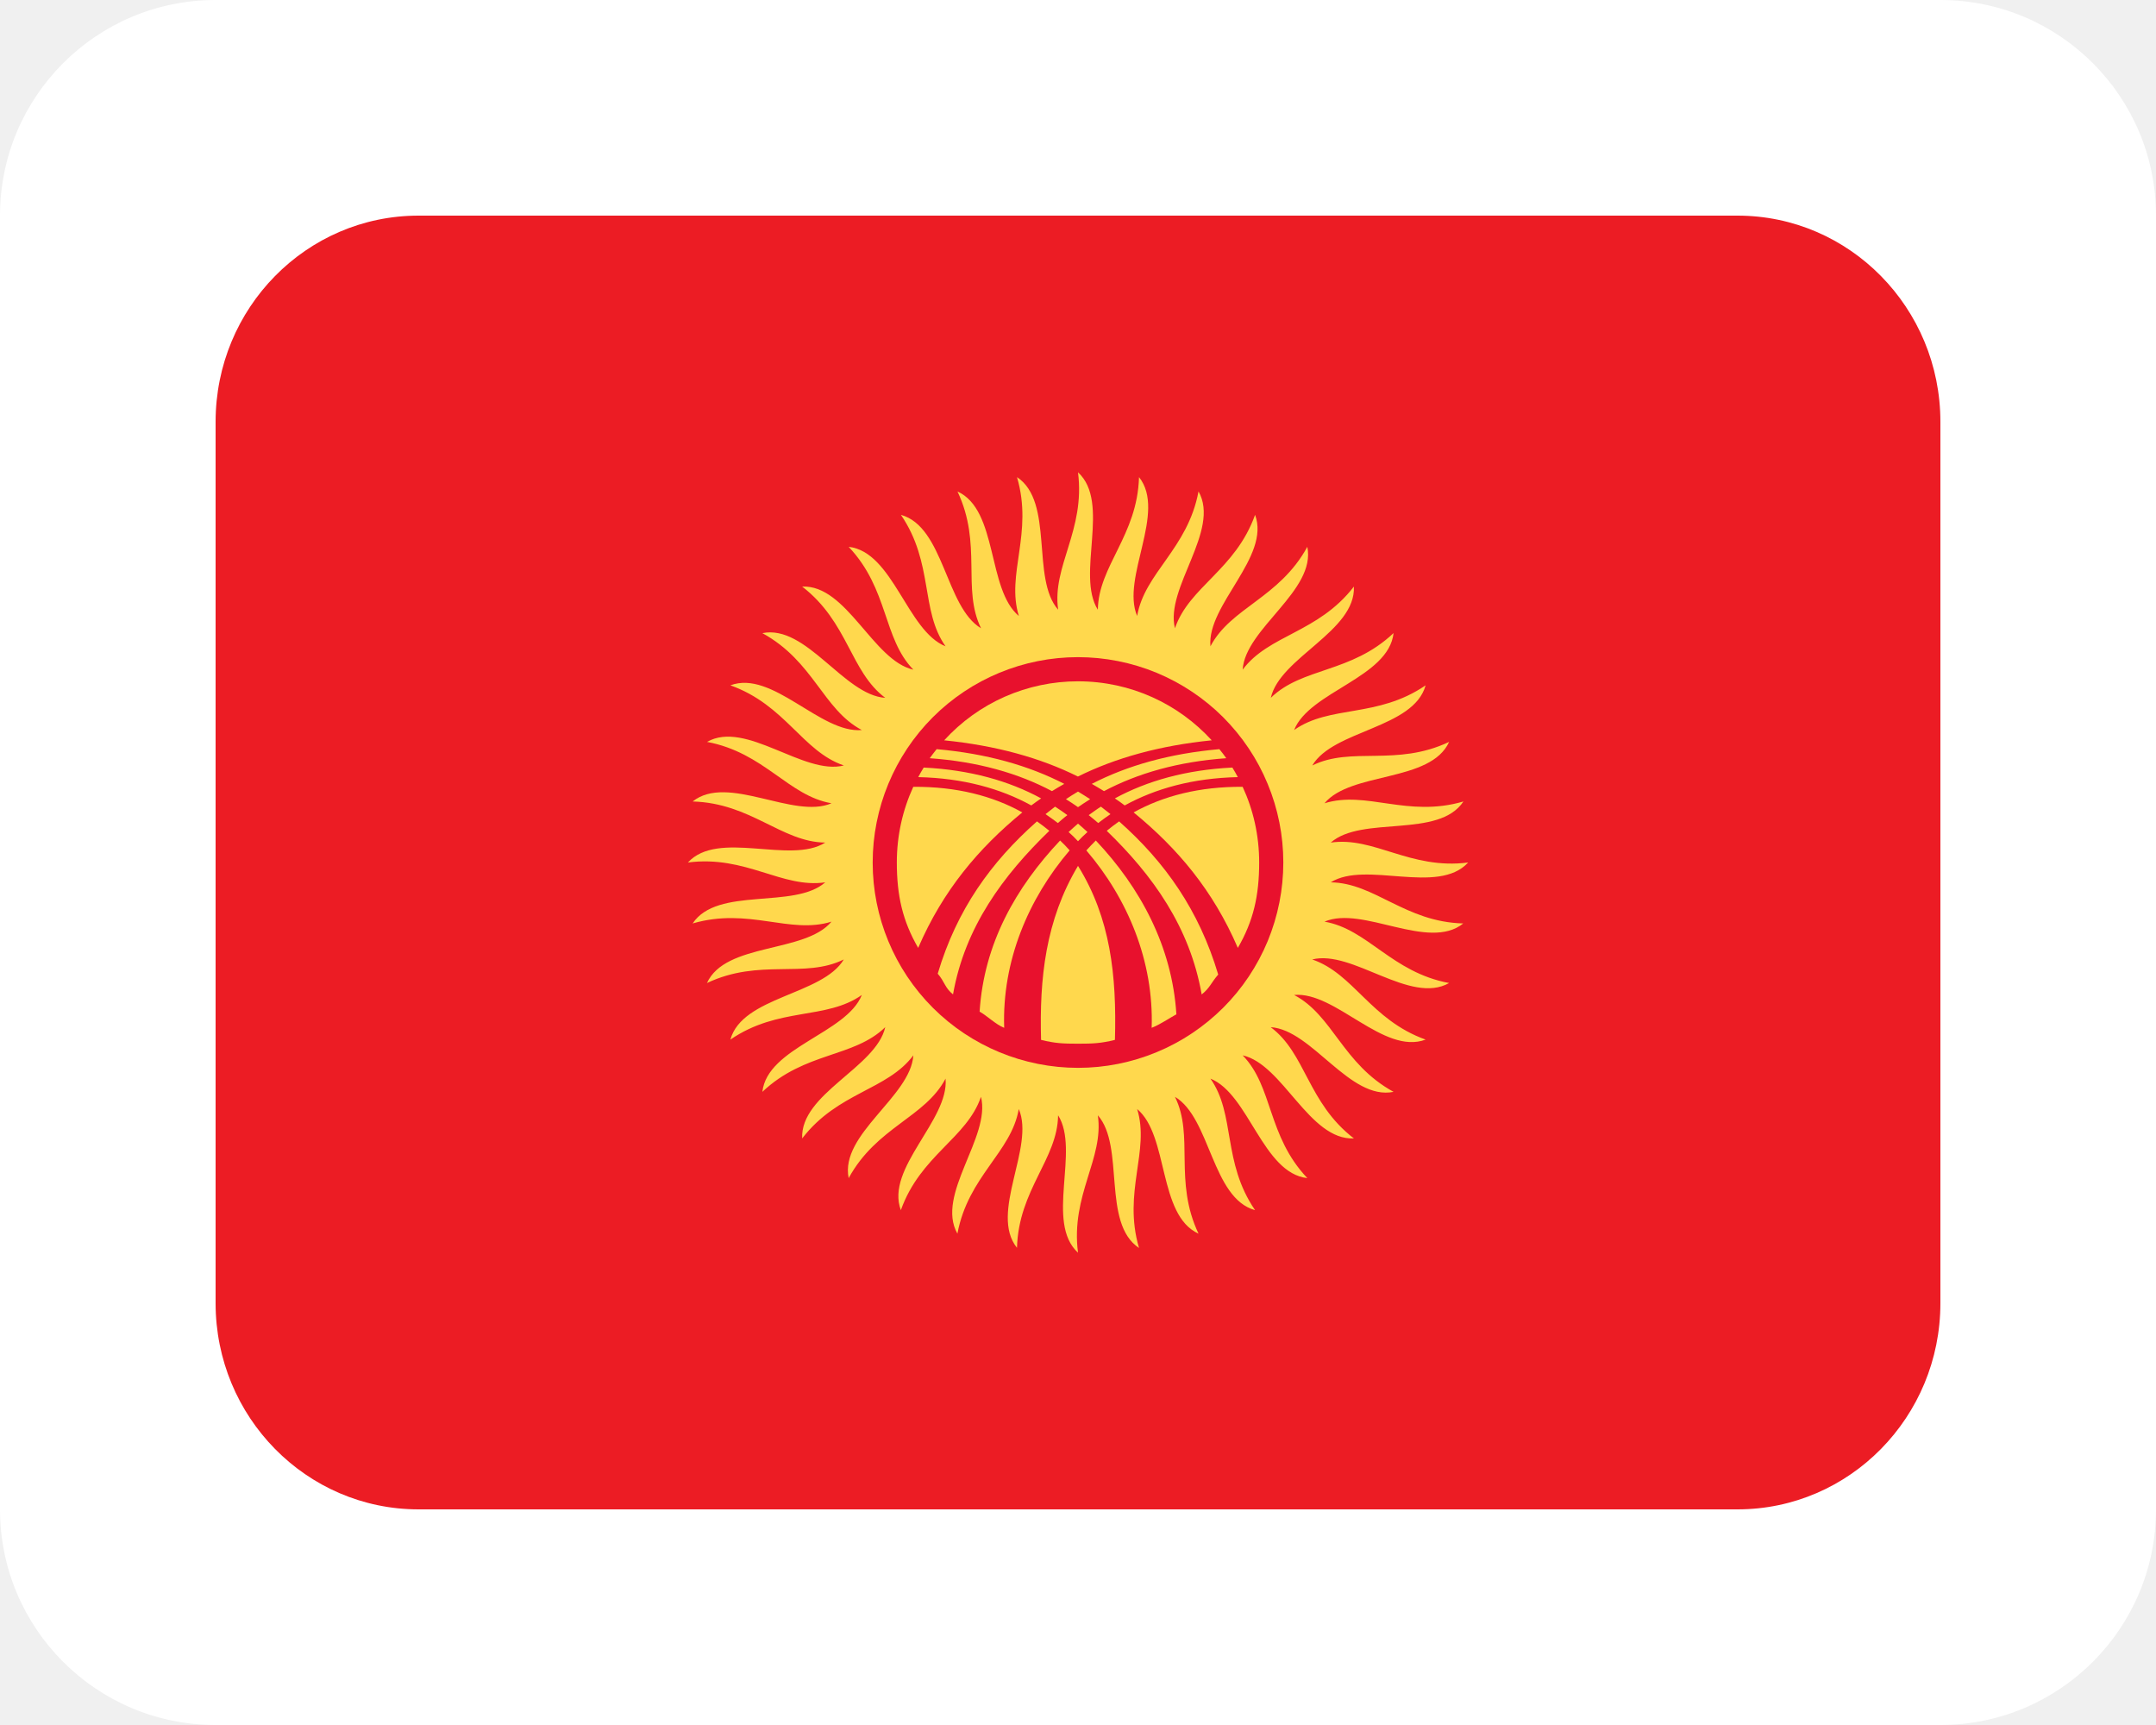
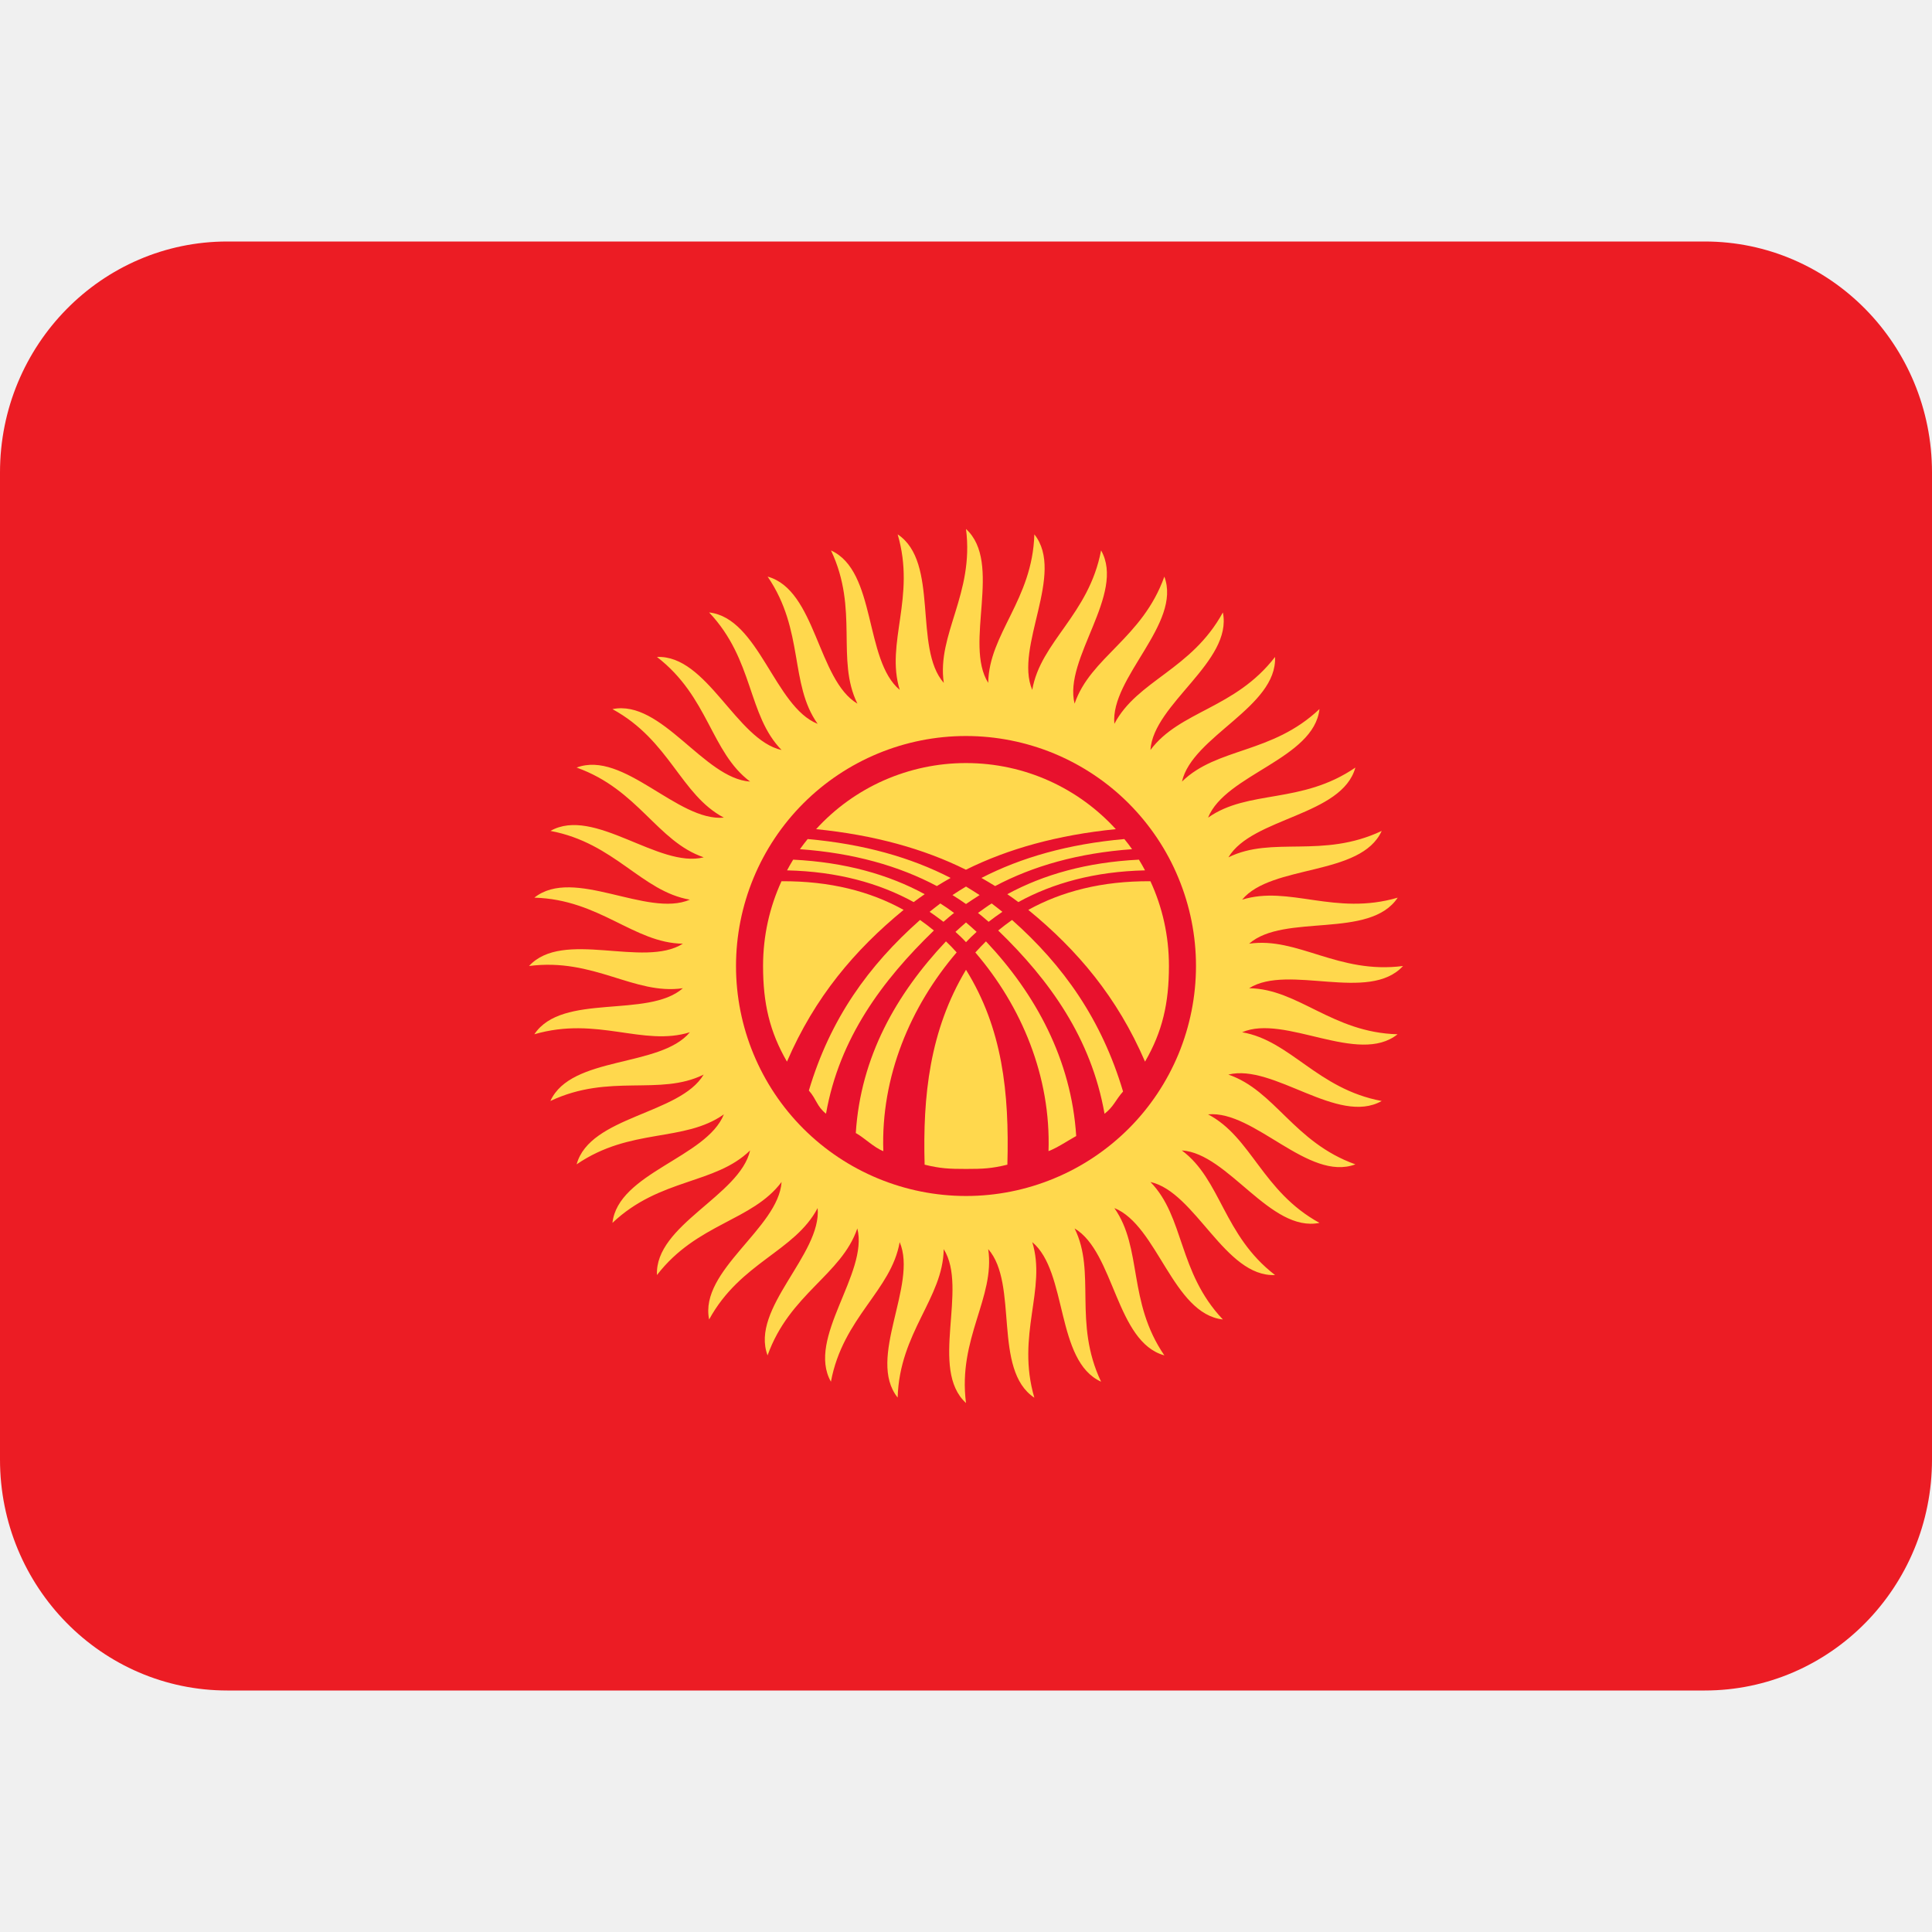
- <svg xmlns="http://www.w3.org/2000/svg" width="30" height="24" viewBox="0 0 30 24" fill="none">
-   <rect width="30" height="24" rx="3" fill="white" />
-   <path d="M3 5.869C3 4.285 4.264 3 5.824 3H24.177C25.736 3 27 4.285 27 5.869V18.131C27 19.715 25.736 21 24.177 21H5.824C4.264 21 3 19.715 3 18.131V5.869Z" fill="#EC1C24" />
-   <path d="M15.276 8.483C15.285 7.872 15.826 7.452 15.849 6.638C16.237 7.125 15.596 8.039 15.823 8.57C15.927 7.968 16.527 7.637 16.677 6.837C16.985 7.38 16.208 8.182 16.349 8.741C16.546 8.162 17.19 7.93 17.464 7.163C17.682 7.747 16.79 8.418 16.843 8.992C17.127 8.451 17.8 8.323 18.191 7.608C18.315 8.219 17.328 8.742 17.291 9.317C17.656 8.828 18.342 8.806 18.839 8.161C18.866 8.784 17.81 9.146 17.683 9.709C18.12 9.282 18.799 9.368 19.391 8.808C19.322 9.428 18.222 9.62 18.007 10.157C18.507 9.804 19.165 9.995 19.837 9.535C19.671 10.136 18.555 10.154 18.26 10.65C18.807 10.38 19.427 10.671 20.164 10.322C19.906 10.889 18.799 10.733 18.43 11.176C19.014 10.995 19.581 11.38 20.363 11.151C20.018 11.671 18.951 11.342 18.517 11.723C19.121 11.635 19.622 12.104 20.429 12C20.008 12.46 19.005 11.969 18.517 12.276C19.128 12.284 19.549 12.827 20.361 12.848C19.874 13.238 18.96 12.594 18.43 12.823C19.033 12.927 19.363 13.527 20.164 13.677C19.621 13.984 18.818 13.208 18.259 13.349C18.838 13.546 19.071 14.19 19.837 14.464C19.253 14.683 18.583 13.79 18.007 13.843C18.549 14.127 18.678 14.8 19.391 15.191C18.78 15.315 18.258 14.328 17.681 14.291C18.172 14.656 18.193 15.342 18.839 15.839C18.216 15.866 17.853 14.809 17.291 14.683C17.717 15.12 17.631 15.8 18.191 16.391C17.57 16.322 17.379 15.222 16.843 15.007C17.195 15.507 17.004 16.165 17.464 16.837C16.862 16.671 16.845 15.555 16.349 15.26C16.62 15.807 16.328 16.427 16.677 17.164C16.11 16.906 16.266 15.799 15.823 15.43C16.004 16.014 15.62 16.581 15.849 17.363C15.328 17.017 15.657 15.951 15.276 15.517C15.364 16.121 14.896 16.622 15 17.429C14.54 17.008 15.031 16.005 14.723 15.517C14.715 16.128 14.174 16.549 14.151 17.361C13.762 16.875 14.404 15.96 14.176 15.43C14.072 16.033 13.472 16.363 13.322 17.164C13.015 16.621 13.792 15.818 13.65 15.26C13.453 15.838 12.809 16.071 12.535 16.837C12.316 16.253 13.209 15.583 13.157 15.007C12.872 15.549 12.199 15.678 11.809 16.391C11.684 15.78 12.671 15.258 12.709 14.683C12.343 15.171 11.659 15.193 11.162 15.839C11.133 15.216 12.191 14.853 12.318 14.291C11.88 14.717 11.2 14.631 10.608 15.191C10.678 14.57 11.779 14.379 11.992 13.843C11.494 14.195 10.835 14.004 10.163 14.464C10.329 13.862 11.446 13.845 11.741 13.349C11.193 13.62 10.573 13.329 9.837 13.677C10.095 13.11 11.201 13.266 11.57 12.823C10.987 13.004 10.42 12.62 9.638 12.848C9.982 12.329 11.05 12.656 11.483 12.276C10.879 12.364 10.379 11.895 9.572 12C9.993 11.54 10.995 12.031 11.483 11.723C10.873 11.715 10.452 11.174 9.638 11.151C10.126 10.762 11.04 11.404 11.57 11.176C10.968 11.072 10.637 10.472 9.838 10.322C10.38 10.014 11.182 10.792 11.742 10.65C11.163 10.453 10.931 9.809 10.163 9.535C10.748 9.316 11.418 10.209 11.992 10.157C11.451 9.872 11.323 9.199 10.608 8.809C11.219 8.684 11.742 9.671 12.318 9.709C11.829 9.343 11.806 8.658 11.162 8.161C11.784 8.134 12.146 9.191 12.709 9.317C12.283 8.88 12.368 8.2 11.809 7.608C12.428 7.678 12.621 8.779 13.157 8.992C12.804 8.494 12.995 7.836 12.536 7.163C13.137 7.329 13.155 8.446 13.651 8.741C13.381 8.193 13.672 7.573 13.323 6.838C13.89 7.095 13.733 8.201 14.177 8.57C13.996 7.987 14.381 7.42 14.151 6.638C14.672 6.982 14.343 8.05 14.724 8.483C14.636 7.878 15.104 7.379 15 6.571C15.46 6.992 14.969 7.995 15.276 8.483Z" fill="#FFD84D" />
-   <path d="M15.001 14.857C15.376 14.857 15.747 14.783 16.094 14.639C16.441 14.496 16.755 14.285 17.021 14.02C17.286 13.755 17.496 13.44 17.64 13.093C17.783 12.746 17.857 12.375 17.857 11.999C17.857 11.624 17.783 11.253 17.639 10.906C17.496 10.559 17.285 10.245 17.02 9.979C16.755 9.714 16.439 9.504 16.093 9.36C15.746 9.217 15.375 9.143 14.999 9.143C14.242 9.143 13.515 9.444 12.979 9.98C12.444 10.516 12.143 11.243 12.143 12.001C12.143 12.758 12.444 13.485 12.98 14.021C13.516 14.556 14.243 14.857 15.001 14.857Z" fill="#E8112D" />
-   <path d="M14.999 9.479C15.737 9.479 16.4 9.795 16.861 10.3C16.137 10.373 15.523 10.544 14.999 10.804C14.476 10.544 13.861 10.373 13.138 10.3C13.374 10.041 13.662 9.834 13.982 9.693C14.303 9.552 14.649 9.479 14.999 9.479ZM14.809 10.906C14.751 10.939 14.694 10.972 14.638 11.007C14.169 10.758 13.606 10.597 12.937 10.549C12.968 10.506 13 10.464 13.033 10.423C13.728 10.485 14.314 10.651 14.809 10.906ZM15.192 10.906C15.25 10.939 15.306 10.973 15.362 11.007C15.832 10.758 16.394 10.597 17.063 10.549C17.033 10.506 17.001 10.464 16.967 10.423C16.272 10.485 15.687 10.651 15.192 10.906ZM12.853 10.679C12.826 10.722 12.801 10.767 12.777 10.812C13.399 10.826 13.921 10.97 14.35 11.206C14.395 11.172 14.441 11.14 14.487 11.108C14.039 10.864 13.498 10.711 12.853 10.679ZM12.776 13.188C12.56 12.815 12.479 12.462 12.479 12C12.479 11.623 12.561 11.267 12.708 10.947C13.31 10.943 13.814 11.074 14.225 11.303C13.617 11.802 13.122 12.386 12.776 13.188ZM13.973 14.3C13.859 14.257 13.736 14.133 13.631 14.075C13.691 13.128 14.134 12.349 14.751 11.694C14.797 11.738 14.842 11.783 14.884 11.831C14.31 12.502 13.941 13.373 13.973 14.3ZM17.148 10.679C17.174 10.722 17.2 10.766 17.224 10.812C16.601 10.826 16.079 10.97 15.65 11.206C15.606 11.172 15.56 11.14 15.513 11.108C15.962 10.864 16.503 10.711 17.148 10.679Z" fill="#FFD84D" />
-   <path d="M17.224 13.188C17.44 12.816 17.521 12.462 17.521 12C17.521 11.623 17.439 11.267 17.291 10.947C16.69 10.943 16.186 11.074 15.774 11.303C16.384 11.802 16.879 12.387 17.224 13.188ZM15 12.047C15.452 12.774 15.539 13.569 15.514 14.468C15.318 14.516 15.212 14.521 15 14.521C14.789 14.521 14.682 14.516 14.486 14.468C14.462 13.615 14.548 12.801 15 12.047ZM16.025 14.3C16.137 14.257 16.264 14.17 16.369 14.112C16.309 13.165 15.866 12.349 15.248 11.694C15.203 11.739 15.159 11.784 15.116 11.832C15.691 12.502 16.056 13.373 16.025 14.3ZM14.601 11.559C14.546 11.513 14.488 11.47 14.429 11.428C13.789 11.995 13.314 12.654 13.048 13.547C13.146 13.659 13.145 13.742 13.261 13.835C13.426 12.897 13.961 12.178 14.601 11.559ZM15.4 11.559C15.453 11.515 15.514 11.469 15.572 11.428C16.212 11.995 16.685 12.666 16.951 13.559C16.852 13.672 16.838 13.743 16.721 13.836C16.556 12.897 16.04 12.178 15.4 11.559ZM15 11.013C15.032 11.032 15.141 11.1 15.169 11.119C15.126 11.145 15.027 11.212 15 11.23C14.945 11.191 14.889 11.154 14.832 11.119C14.859 11.1 14.968 11.031 15 11.013ZM14.681 11.223C14.638 11.256 14.573 11.306 14.548 11.327C14.61 11.368 14.693 11.431 14.72 11.451C14.752 11.424 14.816 11.367 14.852 11.341C14.797 11.3 14.74 11.26 14.681 11.223ZM15.319 11.223C15.362 11.256 15.427 11.306 15.452 11.327C15.393 11.367 15.336 11.408 15.281 11.451C15.249 11.424 15.184 11.367 15.149 11.341C15.193 11.309 15.286 11.242 15.319 11.223ZM15 11.459C15.028 11.482 15.11 11.555 15.132 11.576C15.086 11.617 15.042 11.659 15 11.704C14.959 11.659 14.915 11.617 14.869 11.576C14.89 11.555 14.973 11.483 15 11.459Z" fill="#FFD84D" />
+ <svg xmlns="http://www.w3.org/2000/svg" width="24" height="24" viewBox="0 0 24 24" fill="none">
+   <path d="M0 5.869C0 4.285 1.264 3 2.824 3H21.177C22.736 3 24 4.285 24 5.869V18.131C24 19.715 22.736 21 21.177 21H2.824C1.264 21 0 19.715 0 18.131V5.869Z" fill="#EC1C24" />
+   <path d="M12.276 8.483C12.285 7.872 12.826 7.452 12.849 6.638C13.237 7.125 12.596 8.039 12.823 8.57C12.927 7.968 13.527 7.637 13.678 6.837C13.985 7.38 13.208 8.182 13.349 8.741C13.546 8.162 14.19 7.93 14.464 7.163C14.682 7.747 13.79 8.418 13.843 8.992C14.127 8.451 14.8 8.323 15.191 7.608C15.315 8.219 14.328 8.742 14.291 9.317C14.656 8.828 15.342 8.806 15.839 8.161C15.866 8.784 14.81 9.146 14.683 9.709C15.12 9.282 15.8 9.368 16.391 8.808C16.322 9.428 15.222 9.62 15.007 10.157C15.507 9.804 16.165 9.995 16.837 9.535C16.671 10.136 15.555 10.154 15.26 10.65C15.807 10.38 16.427 10.671 17.164 10.322C16.906 10.889 15.799 10.733 15.43 11.176C16.014 10.995 16.581 11.38 17.363 11.151C17.018 11.671 15.951 11.342 15.517 11.723C16.121 11.635 16.622 12.104 17.429 12C17.008 12.46 16.005 11.969 15.517 12.276C16.128 12.284 16.549 12.827 17.361 12.848C16.874 13.238 15.96 12.594 15.43 12.823C16.033 12.927 16.363 13.527 17.164 13.677C16.621 13.984 15.818 13.208 15.259 13.349C15.838 13.546 16.071 14.19 16.837 14.464C16.253 14.683 15.583 13.79 15.007 13.843C15.549 14.127 15.678 14.8 16.391 15.191C15.78 15.315 15.258 14.328 14.681 14.291C15.171 14.656 15.193 15.342 15.839 15.839C15.216 15.866 14.853 14.809 14.291 14.683C14.717 15.12 14.631 15.8 15.191 16.391C14.57 16.322 14.379 15.222 13.843 15.007C14.195 15.507 14.004 16.165 14.464 16.837C13.862 16.671 13.845 15.555 13.349 15.26C13.62 15.807 13.328 16.427 13.678 17.164C13.11 16.906 13.266 15.799 12.823 15.43C13.004 16.014 12.62 16.581 12.849 17.363C12.328 17.017 12.657 15.951 12.276 15.517C12.364 16.121 11.896 16.622 12 17.429C11.54 17.008 12.031 16.005 11.723 15.517C11.715 16.128 11.174 16.549 11.151 17.361C10.762 16.875 11.404 15.96 11.176 15.43C11.072 16.033 10.472 16.363 10.322 17.164C10.015 16.621 10.792 15.818 10.65 15.26C10.453 15.838 9.809 16.071 9.535 16.837C9.316 16.253 10.209 15.583 10.157 15.007C9.872 15.549 9.199 15.678 8.809 16.391C8.684 15.78 9.671 15.258 9.709 14.683C9.343 15.171 8.659 15.193 8.161 15.839C8.133 15.216 9.191 14.853 9.318 14.291C8.88 14.717 8.2 14.631 7.608 15.191C7.678 14.57 8.779 14.379 8.992 13.843C8.494 14.195 7.835 14.004 7.163 14.464C7.329 13.862 8.446 13.845 8.741 13.349C8.193 13.62 7.573 13.329 6.837 13.677C7.095 13.11 8.201 13.266 8.57 12.823C7.987 13.004 7.42 12.62 6.638 12.848C6.982 12.329 8.05 12.656 8.483 12.276C7.878 12.364 7.379 11.895 6.572 12C6.993 11.54 7.995 12.031 8.483 11.723C7.873 11.715 7.452 11.174 6.638 11.151C7.126 10.762 8.04 11.404 8.57 11.176C7.968 11.072 7.638 10.472 6.838 10.322C7.38 10.014 8.183 10.792 8.742 10.65C8.163 10.453 7.931 9.809 7.163 9.535C7.747 9.316 8.418 10.209 8.992 10.157C8.452 9.872 8.323 9.199 7.608 8.809C8.219 8.684 8.742 9.671 9.318 9.709C8.829 9.343 8.806 8.658 8.161 8.161C8.784 8.134 9.146 9.191 9.709 9.317C9.283 8.88 9.368 8.2 8.809 7.608C9.428 7.678 9.621 8.779 10.157 8.992C9.804 8.494 9.995 7.836 9.536 7.163C10.137 7.329 10.155 8.446 10.651 8.741C10.381 8.193 10.672 7.573 10.323 6.838C10.89 7.095 10.733 8.201 11.177 8.57C10.996 7.987 11.381 7.42 11.151 6.638C11.672 6.982 11.343 8.05 11.724 8.483C11.636 7.878 12.104 7.379 12 6.571C12.46 6.992 11.969 7.995 12.276 8.483V8.483Z" fill="#FFD84D" />
+   <path d="M12.001 14.857C12.376 14.857 12.747 14.783 13.094 14.639C13.441 14.496 13.755 14.285 14.021 14.02C14.286 13.755 14.496 13.44 14.64 13.093C14.783 12.746 14.857 12.375 14.857 11.999C14.857 11.624 14.783 11.253 14.639 10.906C14.496 10.559 14.285 10.245 14.02 9.979C13.755 9.714 13.44 9.504 13.093 9.36C12.746 9.217 12.375 9.143 11.999 9.143C11.242 9.143 10.515 9.444 9.979 9.98C9.444 10.516 9.143 11.243 9.143 12.001C9.143 12.758 9.444 13.485 9.98 14.021C10.516 14.556 11.243 14.857 12.001 14.857V14.857Z" fill="#E8112D" />
+   <path d="M11.999 9.479C12.737 9.479 13.4 9.795 13.861 10.3C13.137 10.373 12.523 10.544 11.999 10.804C11.476 10.544 10.861 10.373 10.138 10.3C10.374 10.041 10.662 9.834 10.982 9.693C11.303 9.552 11.649 9.479 11.999 9.479ZM11.809 10.906C11.751 10.939 11.694 10.972 11.638 11.007C11.169 10.758 10.606 10.597 9.937 10.549C9.968 10.506 10 10.464 10.033 10.423C10.728 10.485 11.314 10.651 11.809 10.906ZM12.192 10.906C12.25 10.939 12.306 10.973 12.362 11.007C12.832 10.758 13.394 10.597 14.063 10.549C14.033 10.506 14.001 10.464 13.967 10.423C13.272 10.485 12.687 10.651 12.192 10.906V10.906ZM9.853 10.679C9.826 10.722 9.801 10.767 9.777 10.812C10.399 10.826 10.921 10.97 11.35 11.206C11.395 11.172 11.441 11.14 11.487 11.108C11.039 10.864 10.498 10.711 9.853 10.679V10.679ZM9.776 13.188C9.56 12.815 9.479 12.462 9.479 12C9.479 11.623 9.561 11.267 9.708 10.947C10.31 10.943 10.814 11.074 11.225 11.303C10.617 11.802 10.122 12.386 9.776 13.188V13.188ZM10.973 14.3C10.859 14.257 10.736 14.133 10.631 14.075C10.691 13.128 11.134 12.349 11.751 11.694C11.797 11.738 11.842 11.783 11.884 11.831C11.31 12.502 10.941 13.373 10.973 14.3ZM14.148 10.679C14.174 10.722 14.2 10.766 14.224 10.812C13.601 10.826 13.079 10.97 12.65 11.206C12.606 11.172 12.56 11.14 12.513 11.108C12.962 10.864 13.502 10.711 14.148 10.679V10.679Z" fill="#FFD84D" />
+   <path d="M14.224 13.188C14.44 12.816 14.521 12.462 14.521 12C14.521 11.623 14.439 11.267 14.291 10.947C13.69 10.943 13.186 11.074 12.774 11.303C13.384 11.802 13.879 12.387 14.224 13.188V13.188ZM12 12.047C12.452 12.774 12.539 13.569 12.514 14.468C12.318 14.516 12.212 14.521 12 14.521C11.789 14.521 11.682 14.516 11.486 14.468C11.462 13.615 11.548 12.801 12 12.047ZM13.025 14.3C13.137 14.257 13.264 14.17 13.369 14.112C13.309 13.165 12.866 12.349 12.248 11.694C12.203 11.739 12.159 11.784 12.116 11.832C12.691 12.502 13.056 13.373 13.025 14.3V14.3ZM11.601 11.559C11.546 11.513 11.488 11.47 11.429 11.428C10.789 11.995 10.314 12.654 10.048 13.547C10.146 13.659 10.145 13.742 10.261 13.835C10.426 12.897 10.961 12.178 11.601 11.559V11.559ZM12.4 11.559C12.453 11.515 12.514 11.469 12.572 11.428C13.211 11.995 13.685 12.666 13.951 13.559C13.852 13.672 13.838 13.743 13.721 13.836C13.556 12.897 13.04 12.178 12.4 11.559V11.559ZM12 11.013C12.032 11.032 12.141 11.1 12.169 11.119C12.126 11.145 12.027 11.212 12 11.23C11.945 11.191 11.889 11.154 11.832 11.119C11.859 11.1 11.968 11.031 12 11.013ZM11.681 11.223C11.638 11.256 11.573 11.306 11.548 11.327C11.61 11.368 11.693 11.431 11.72 11.451C11.752 11.424 11.816 11.367 11.852 11.341C11.797 11.3 11.74 11.26 11.681 11.223V11.223ZM12.319 11.223C12.362 11.256 12.427 11.306 12.452 11.327C12.393 11.367 12.336 11.408 12.281 11.451C12.249 11.424 12.184 11.367 12.149 11.341C12.193 11.309 12.286 11.242 12.319 11.223V11.223ZM12 11.459C12.028 11.482 12.11 11.555 12.132 11.576C12.086 11.617 12.042 11.659 12 11.704C11.959 11.659 11.915 11.617 11.869 11.576C11.89 11.555 11.973 11.483 12 11.459Z" fill="#FFD84D" />
</svg>
